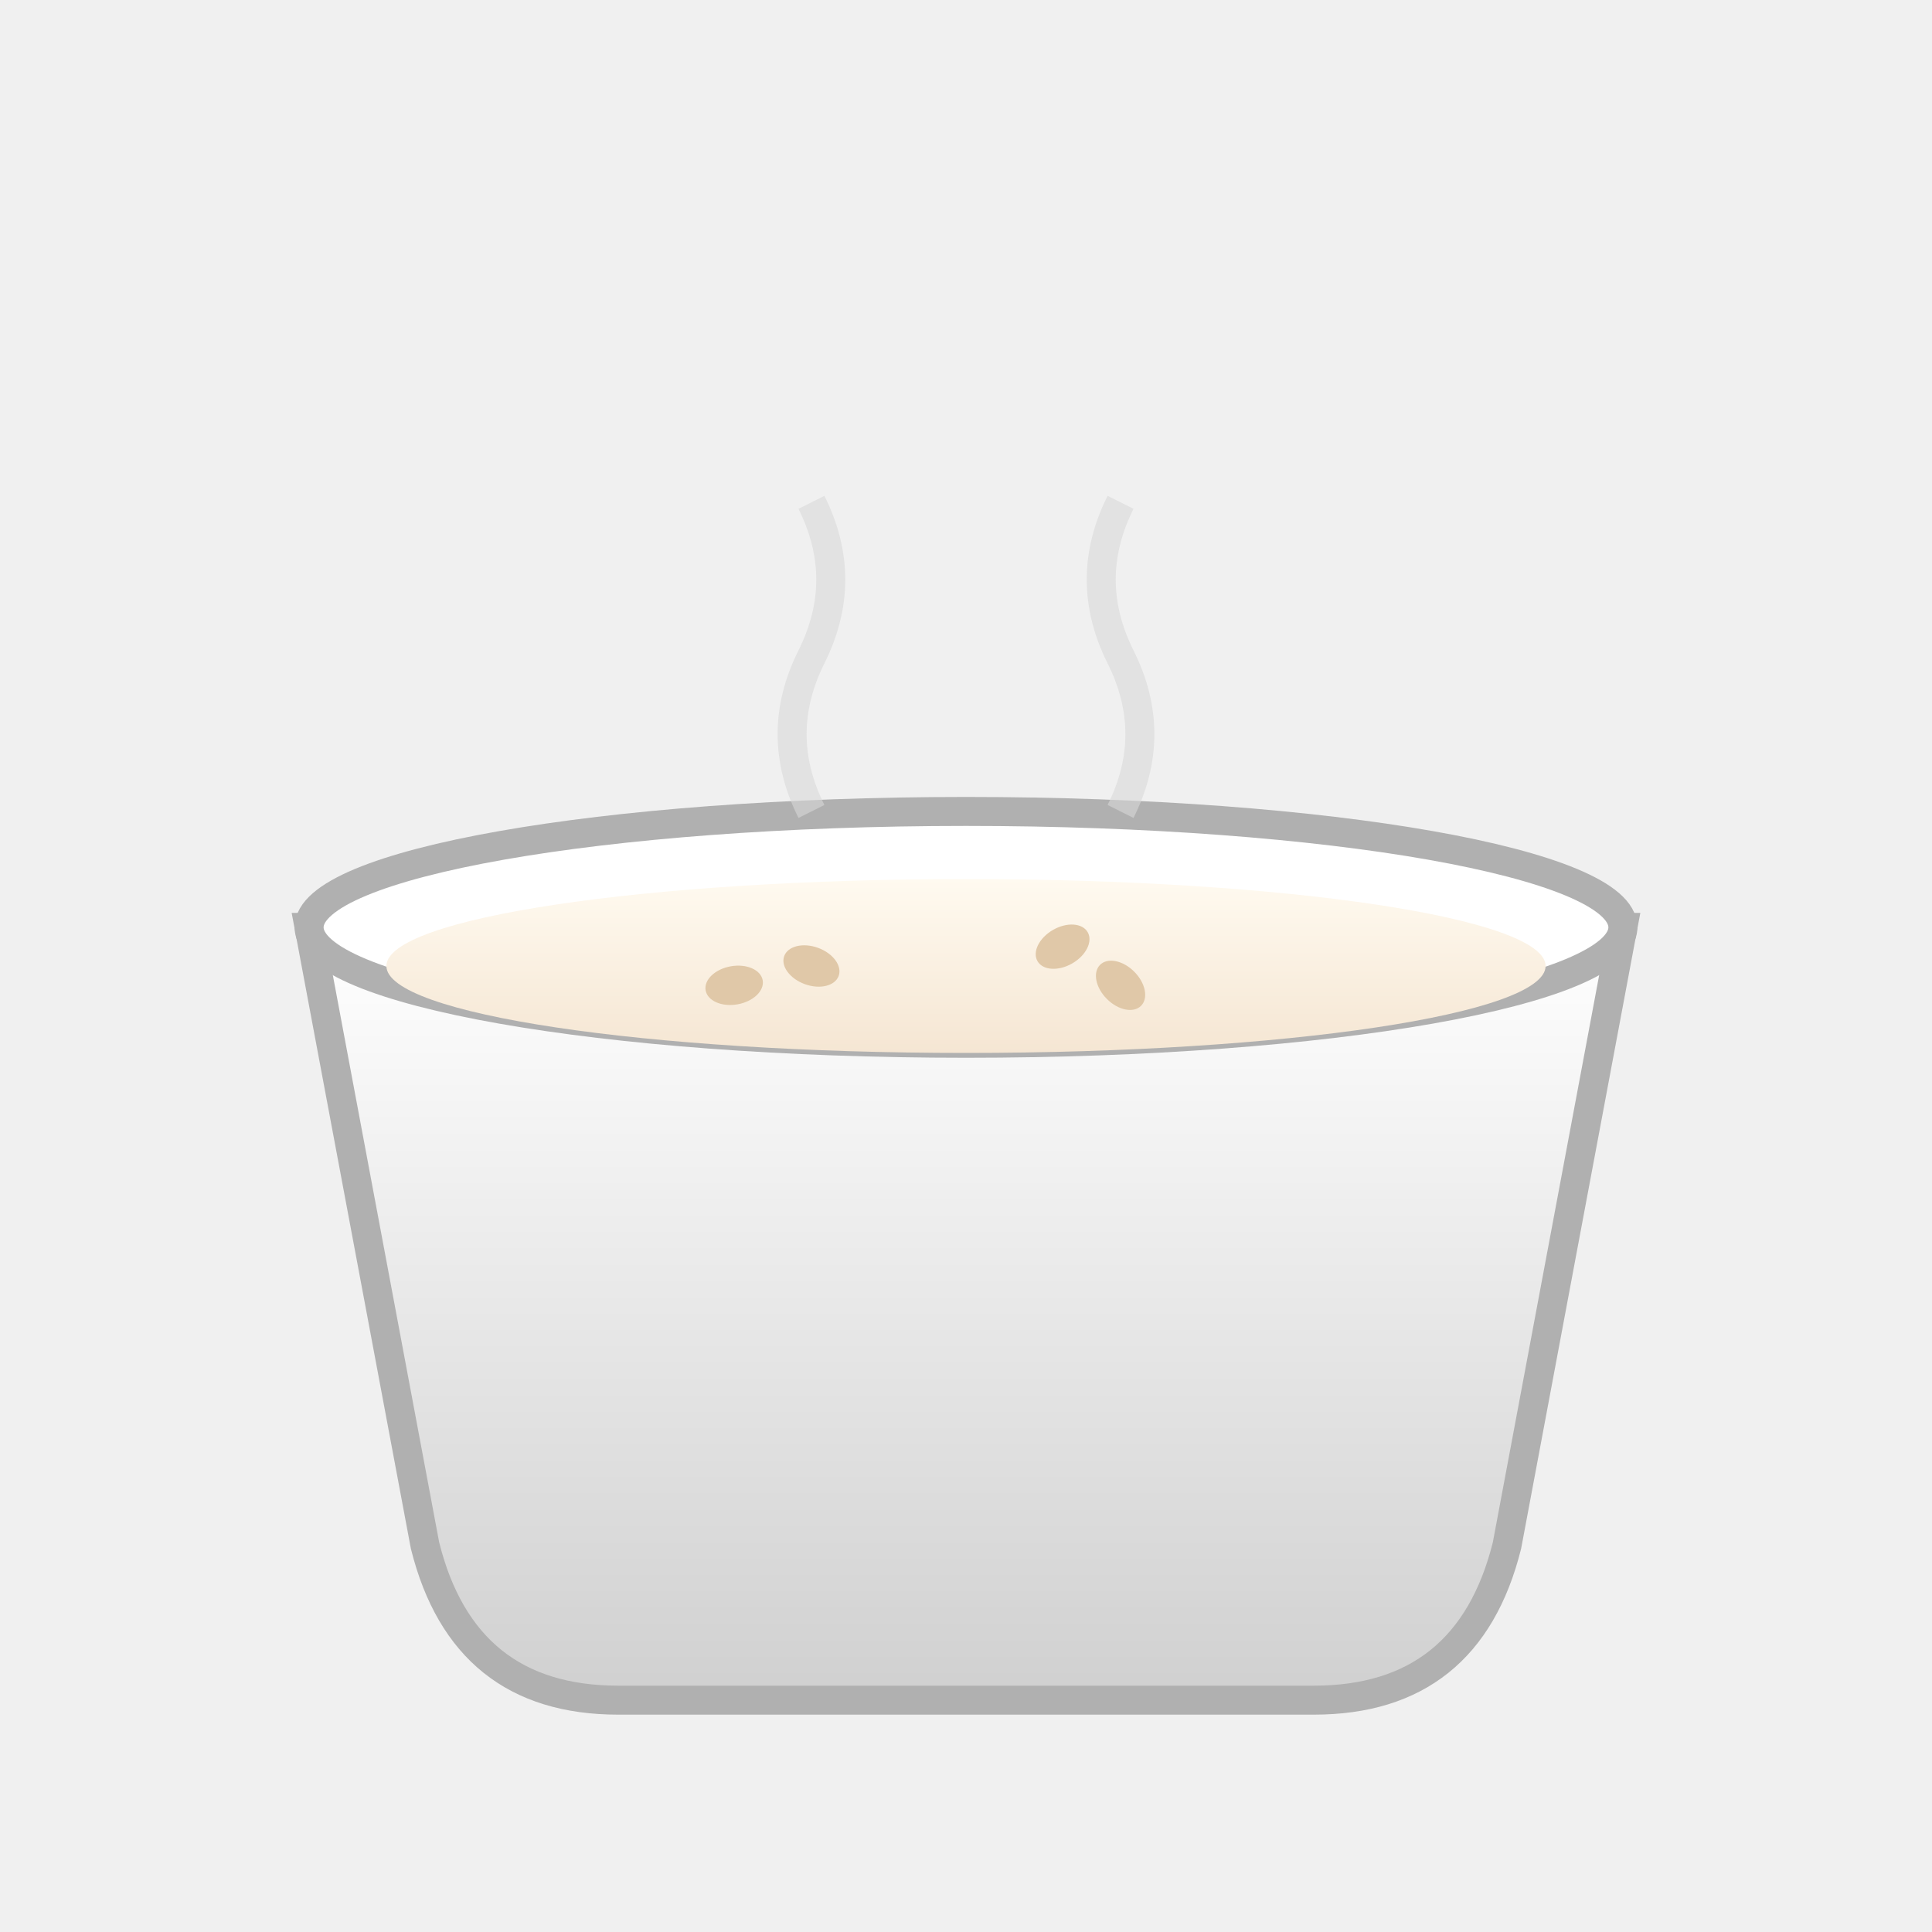
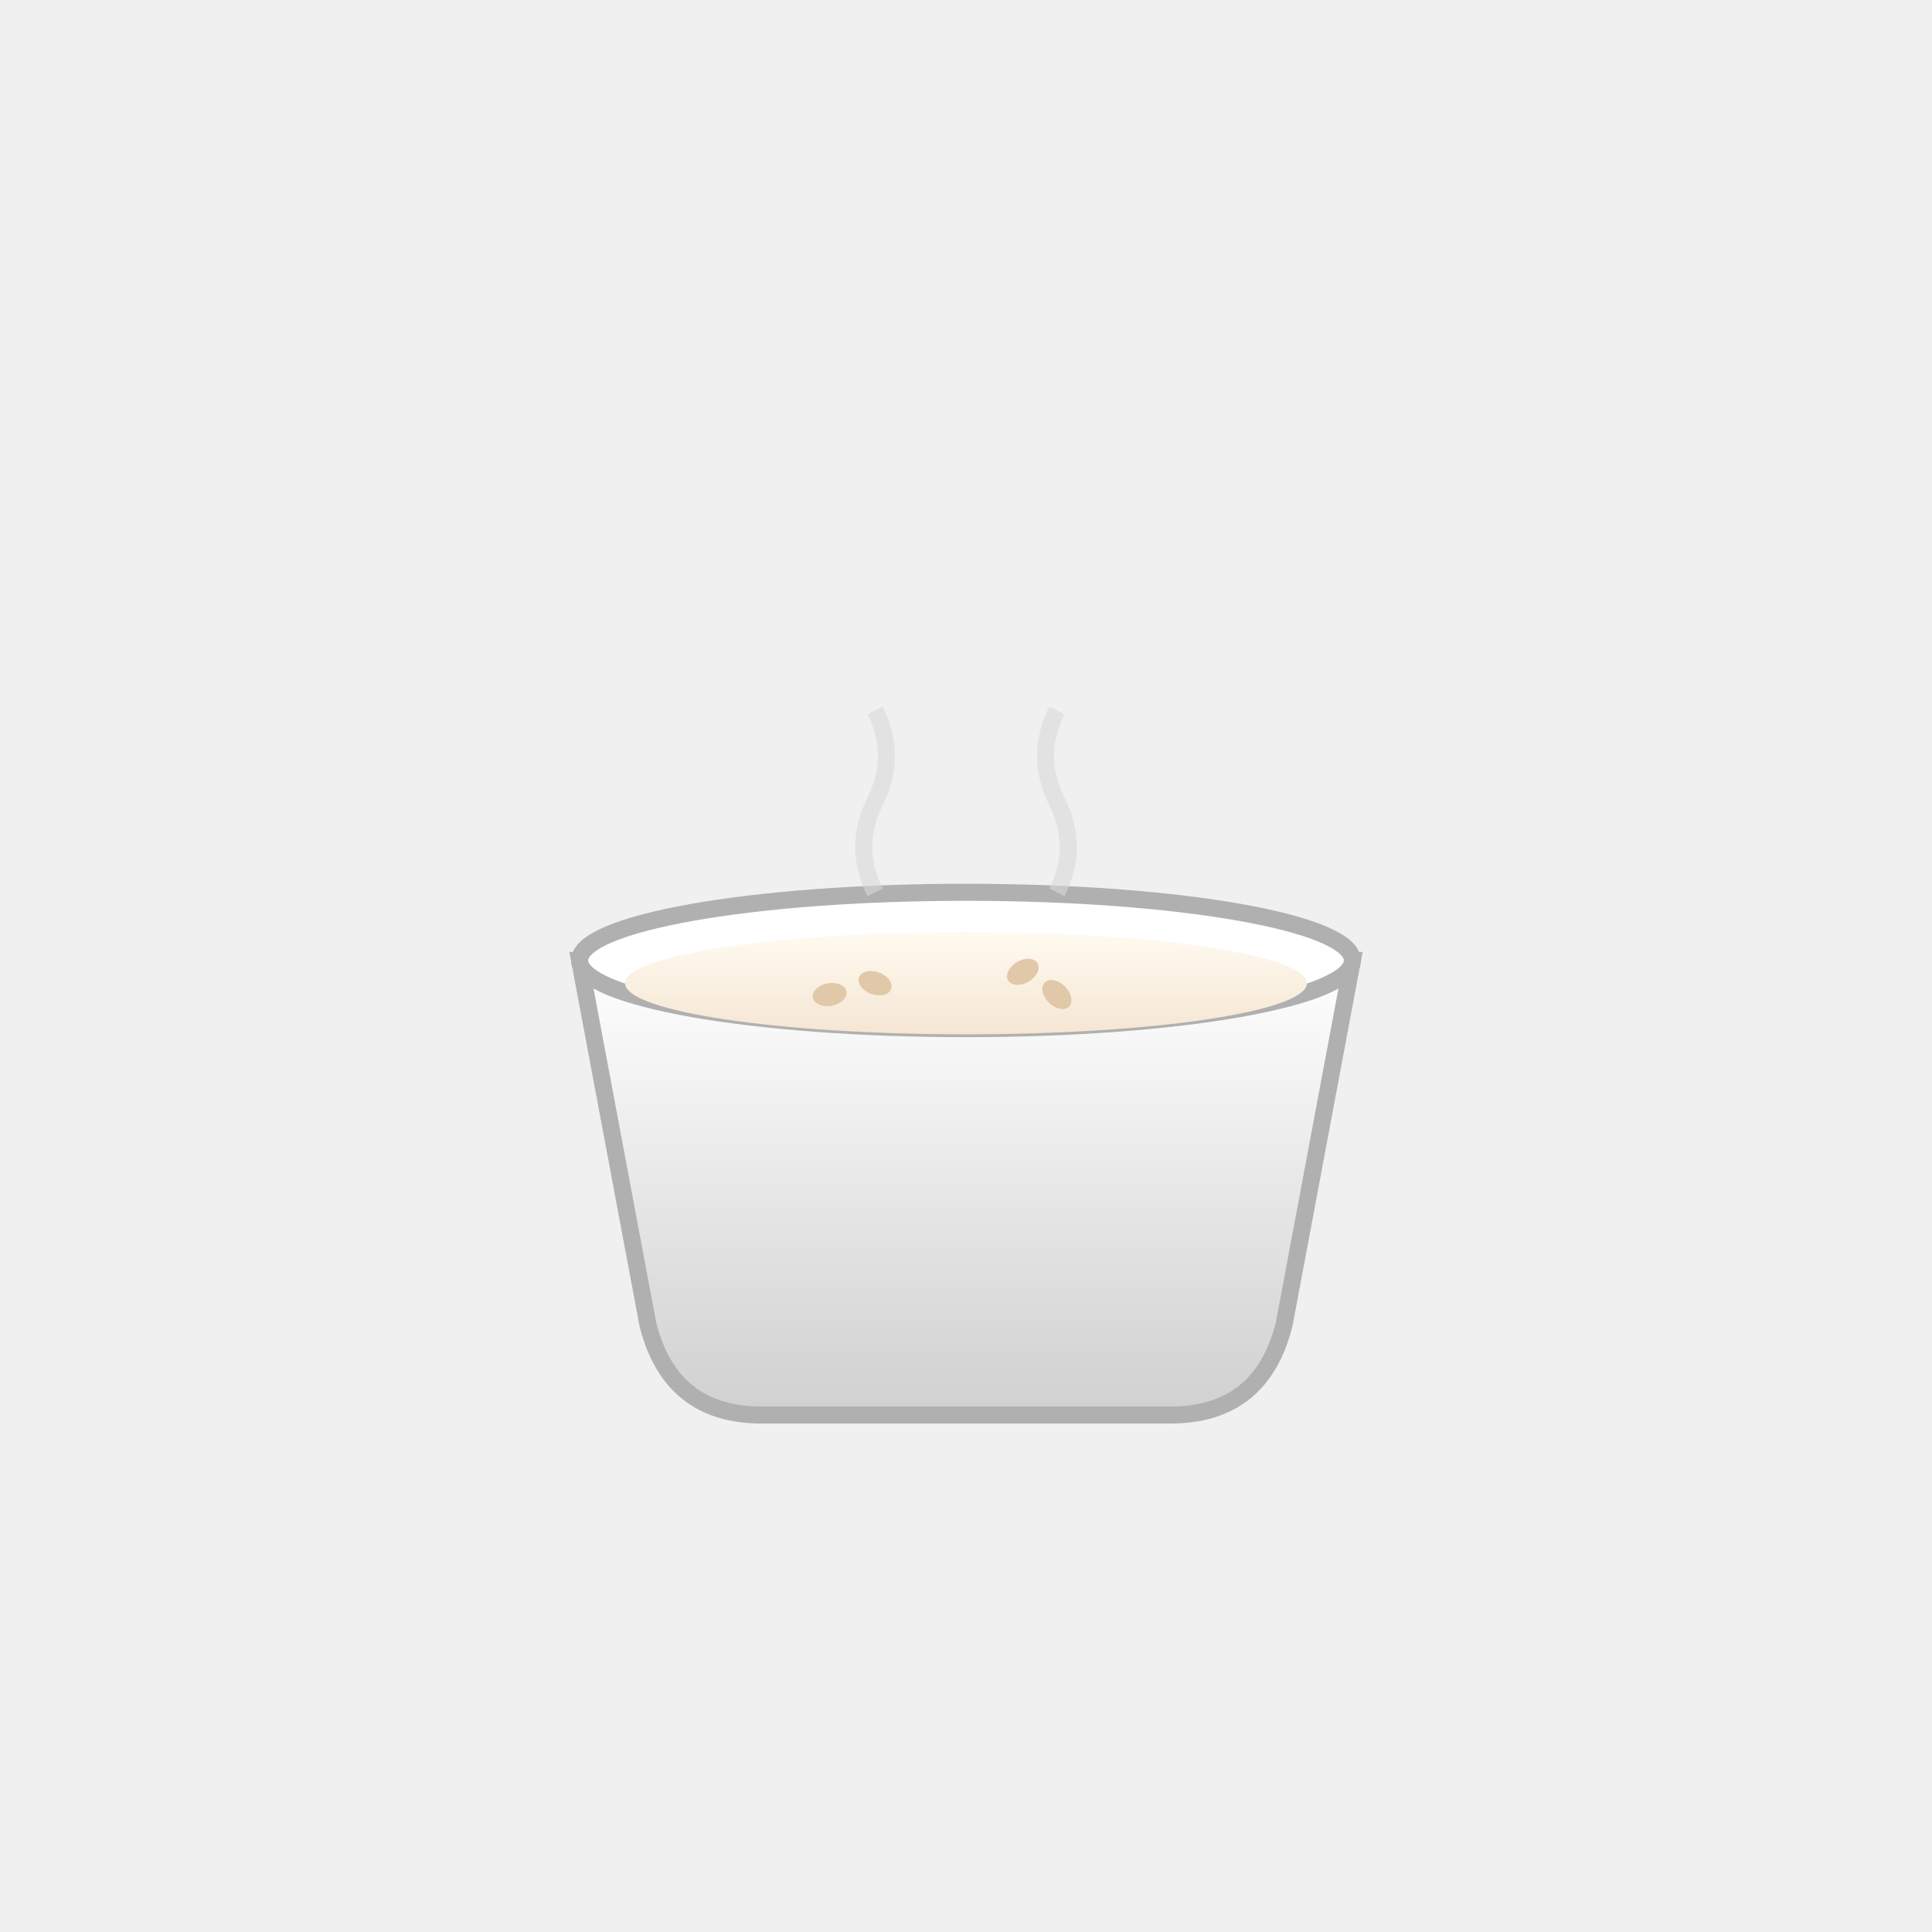
<svg xmlns="http://www.w3.org/2000/svg" viewBox="0 0 100 100">
-   <defs>
-     <linearGradient id="bowlP" x1="0" y1="0" x2="0" y2="1">
-       <stop offset="0%" stop-color="#FFFFFF" />
-       <stop offset="100%" stop-color="#D0D0D0" />
-     </linearGradient>
-     <linearGradient id="porridge" x1="0" y1="0" x2="0" y2="1">
-       <stop offset="0%" stop-color="#FFFAF0" />
-       <stop offset="100%" stop-color="#F5E6D3" />
-     </linearGradient>
-   </defs>
-   <path d="M16 48 L84 48 L78 80 Q76 88 68 88 L32 88 Q24 88 22 80 Z" fill="url(#bowlP)" stroke="#B0B0B0" stroke-width="1.5" />
-   <ellipse cx="50" cy="48" rx="34" ry="6" fill="#FFFFFF" stroke="#B0B0B0" stroke-width="1.5" />
-   <ellipse cx="50" cy="50" rx="30" ry="4.5" fill="url(#porridge)" />
-   <ellipse cx="42" cy="50" rx="1.5" ry="1" fill="#E0C8A8" transform="rotate(20 42 50)" />
-   <ellipse cx="55" cy="49" rx="1.5" ry="1" fill="#E0C8A8" transform="rotate(-30 55 49)" />
-   <ellipse cx="58" cy="51" rx="1.5" ry="1" fill="#E0C8A8" transform="rotate(45 58 51)" />
-   <ellipse cx="38" cy="51" rx="1.5" ry="1" fill="#E0C8A8" transform="rotate(-10 38 51)" />
-   <path d="M42 42 Q40 38 42 34 Q44 30 42 26" stroke="#D8D8D8" stroke-width="1.5" fill="none" opacity="0.6" />
-   <path d="M58 42 Q60 38 58 34 Q56 30 58 26" stroke="#D8D8D8" stroke-width="1.5" fill="none" opacity="0.6" />
+   <g transform="translate(20.59 21.48) scale(0.5882)">
+     <defs>
+       <linearGradient id="bowlP" x1="0" y1="0" x2="0" y2="1">
+         <stop offset="0%" stop-color="#FFFFFF" />
+         <stop offset="100%" stop-color="#D0D0D0" />
+       </linearGradient>
+       <linearGradient id="porridge" x1="0" y1="0" x2="0" y2="1">
+         <stop offset="0%" stop-color="#FFFAF0" />
+         <stop offset="100%" stop-color="#F5E6D3" />
+       </linearGradient>
+     </defs>
+     <path d="M16 48 L84 48 L78 80 Q76 88 68 88 L32 88 Q24 88 22 80 Z" fill="url(#bowlP)" stroke="#B0B0B0" stroke-width="1.5" />
+     <ellipse cx="50" cy="48" rx="34" ry="6" fill="#FFFFFF" stroke="#B0B0B0" stroke-width="1.5" />
+     <ellipse cx="50" cy="50" rx="30" ry="4.5" fill="url(#porridge)" />
+     <ellipse cx="42" cy="50" rx="1.5" ry="1" fill="#E0C8A8" transform="rotate(20 42 50)" />
+     <ellipse cx="55" cy="49" rx="1.5" ry="1" fill="#E0C8A8" transform="rotate(-30 55 49)" />
+     <ellipse cx="58" cy="51" rx="1.5" ry="1" fill="#E0C8A8" transform="rotate(45 58 51)" />
+     <ellipse cx="38" cy="51" rx="1.5" ry="1" fill="#E0C8A8" transform="rotate(-10 38 51)" />
+     <path d="M42 42 Q40 38 42 34 Q44 30 42 26" stroke="#D8D8D8" stroke-width="1.5" fill="none" opacity="0.6" />
+     <path d="M58 42 Q60 38 58 34 Q56 30 58 26" stroke="#D8D8D8" stroke-width="1.5" fill="none" opacity="0.6" />
+   </g>
</svg>
